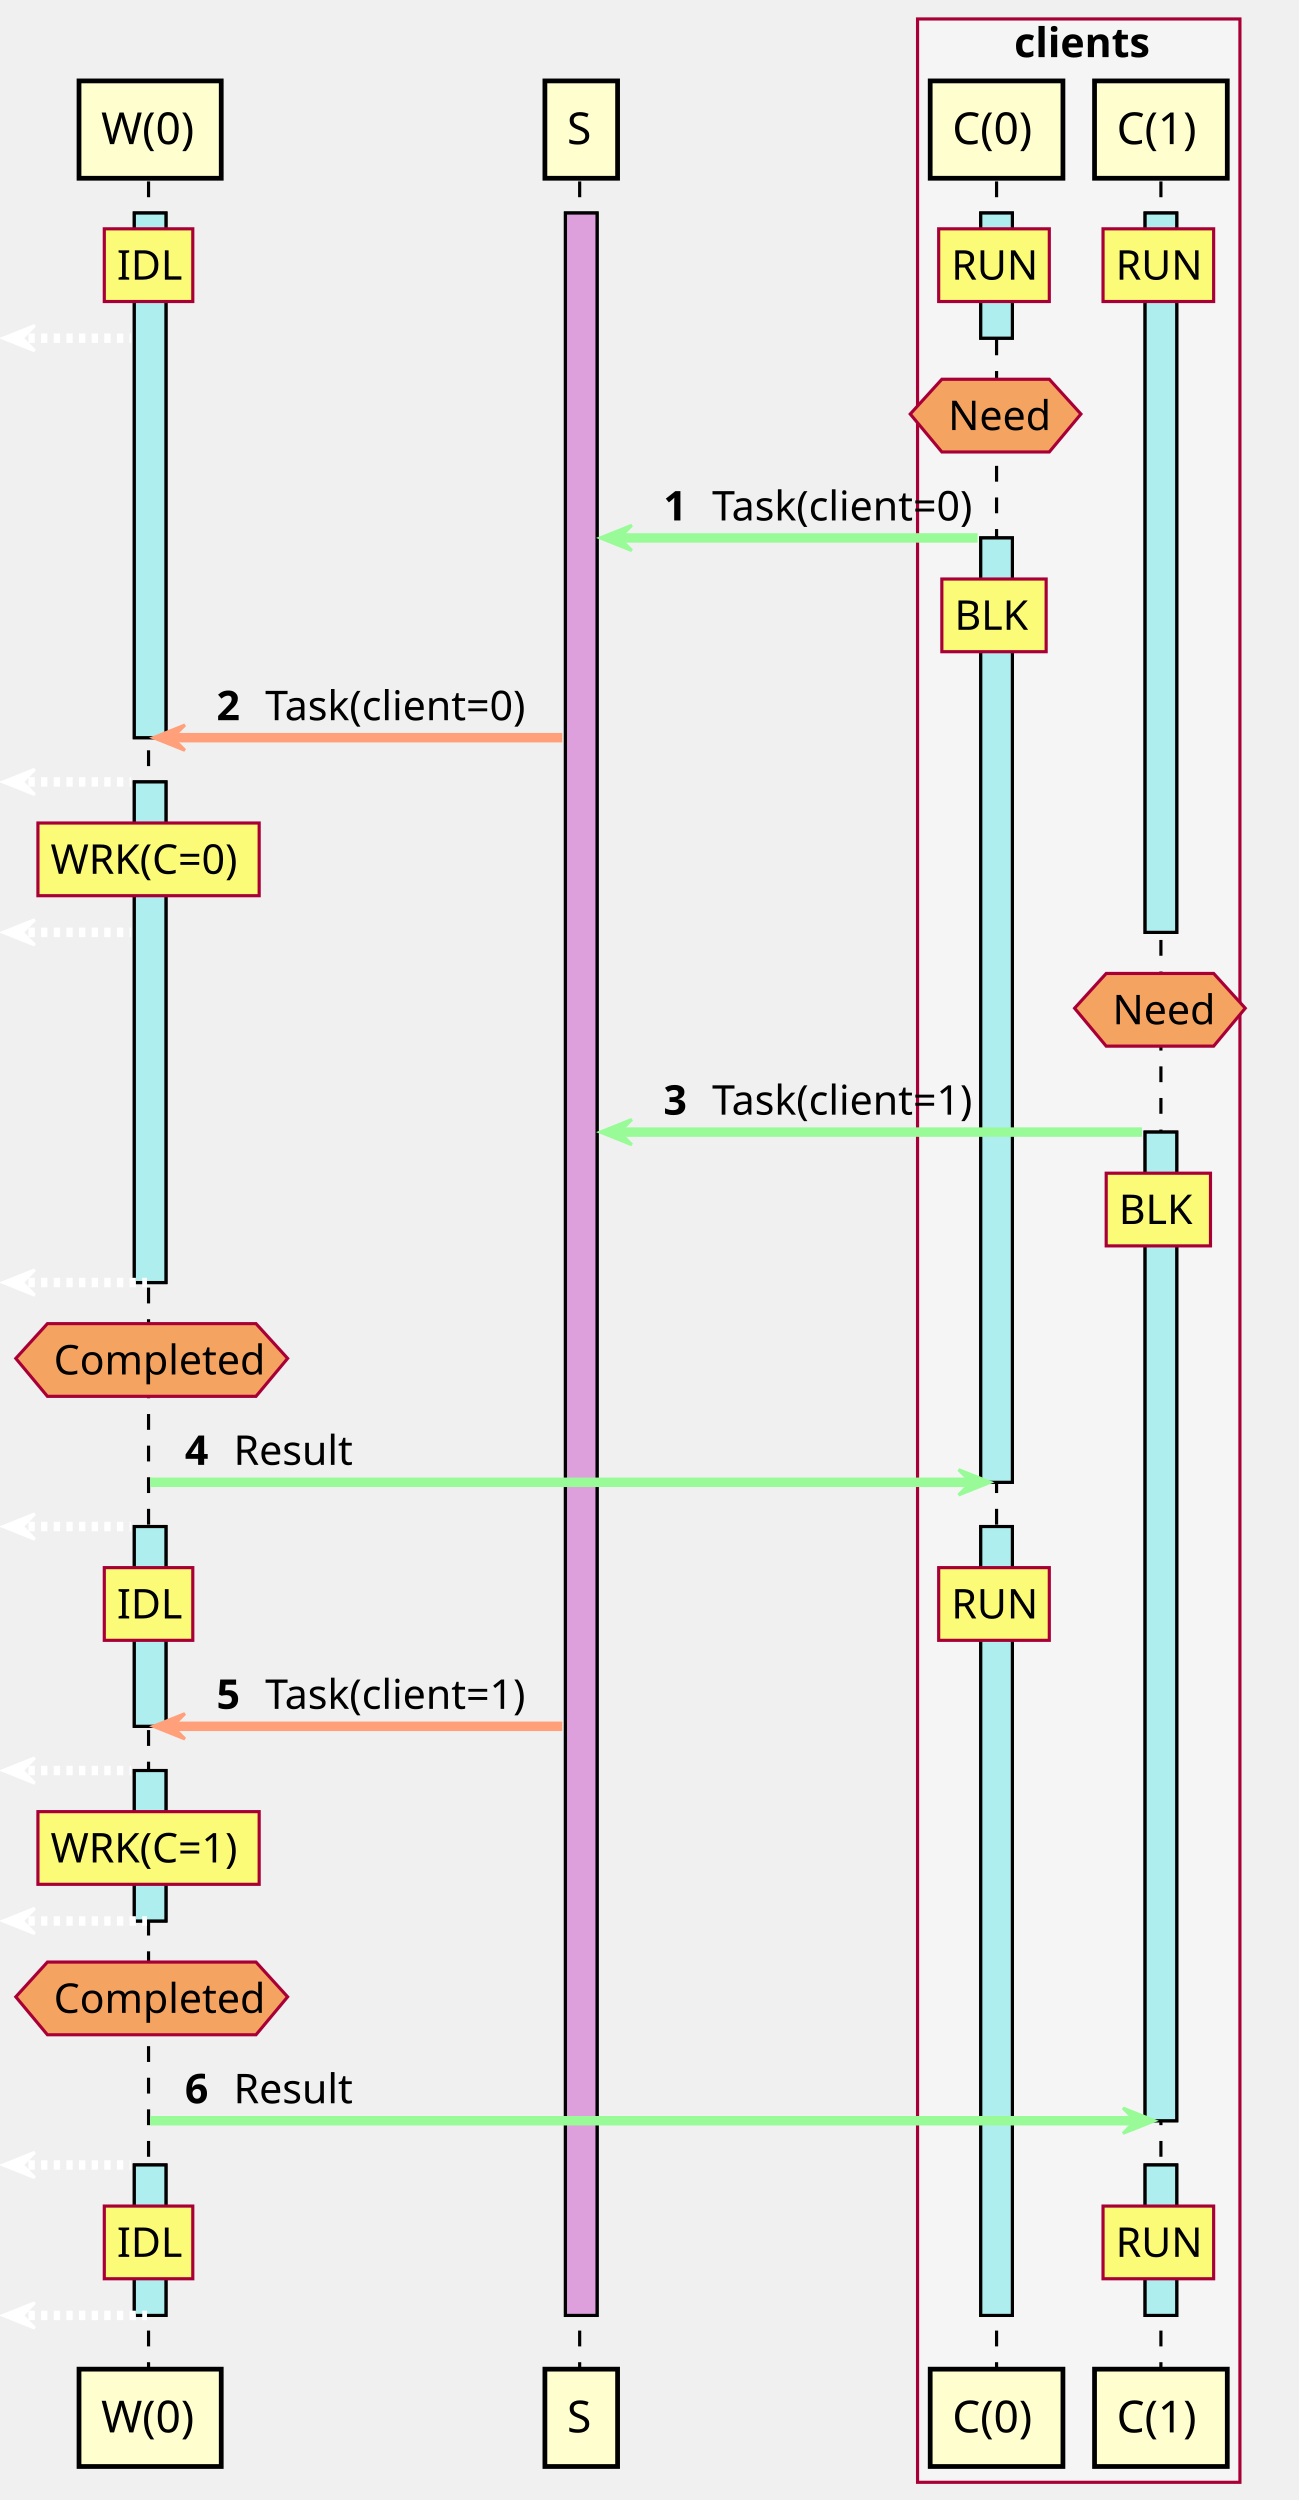
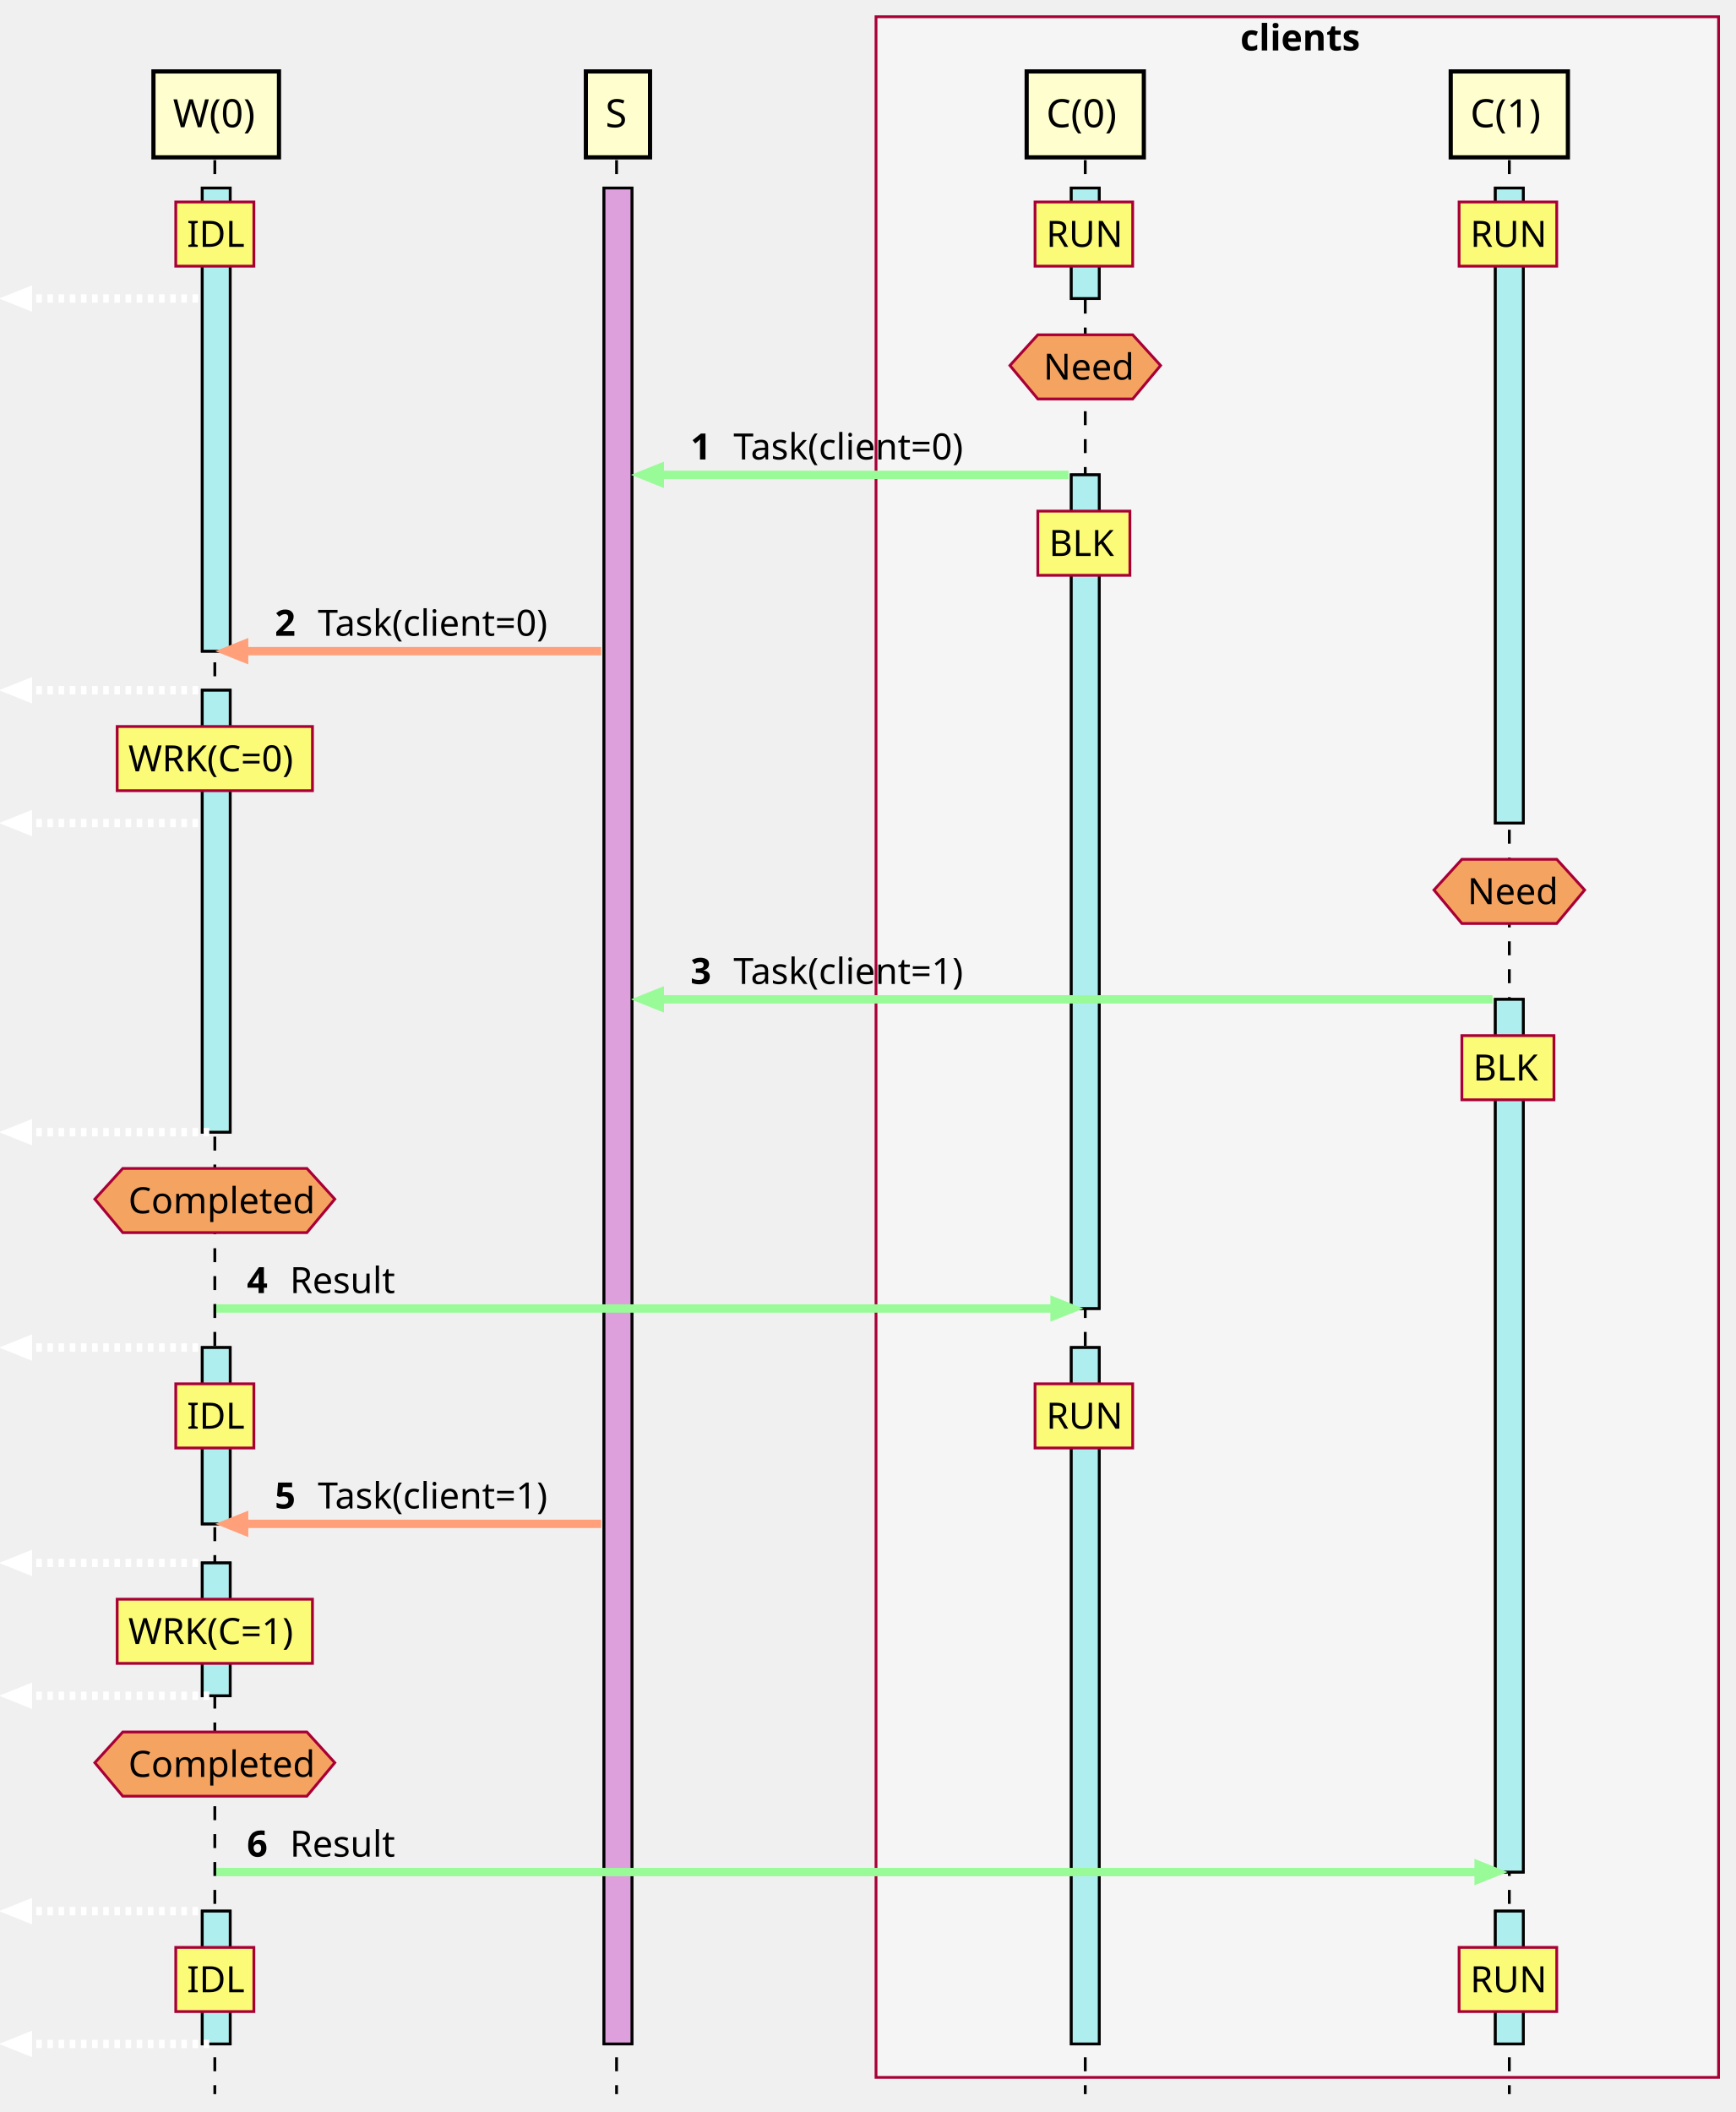
- <svg xmlns="http://www.w3.org/2000/svg" contentScriptType="application/ecmascript" contentStyleType="text/css" height="791px" preserveAspectRatio="none" style="width:411px;height:791px;" version="1.1" viewBox="0 0 411 791" width="411px" zoomAndPan="magnify">
+ <svg xmlns="http://www.w3.org/2000/svg" contentScriptType="application/ecmascript" contentStyleType="text/css" height="757px" preserveAspectRatio="none" style="width:622px;height:757px;" version="1.1" viewBox="0 0 622 757" width="622px" zoomAndPan="magnify">
  <defs />
  <g>
-     <rect fill="#F5F5F5" height="779.4" style="stroke:#A80036;stroke-width:1.0;" width="102" x="290.312" y="6" />
-     <text fill="#000000" font-family="sans-serif" font-size="13" font-weight="bold" lengthAdjust="spacing" textLength="40.844" x="320.891" y="18.077">clients</text>
-     <rect fill="#AFEEEE" height="166" style="stroke:#000000;stroke-width:1.0;" width="10" x="42.5" y="67.4" />
-     <rect fill="#AFEEEE" height="158.4" style="stroke:#000000;stroke-width:1.0;" width="10" x="42.5" y="247.4" />
-     <rect fill="#AFEEEE" height="63.2" style="stroke:#000000;stroke-width:1.0;" width="10" x="42.5" y="483" />
-     <rect fill="#AFEEEE" height="47.6" style="stroke:#000000;stroke-width:1.0;" width="10" x="42.5" y="560.2" />
-     <rect fill="#AFEEEE" height="47.6" style="stroke:#000000;stroke-width:1.0;" width="10" x="42.5" y="685" />
-     <rect fill="#DDA0DD" height="665.2" style="stroke:#000000;stroke-width:1.0;" width="10" x="178.906" y="67.4" />
-     <rect fill="#AFEEEE" height="39.6" style="stroke:#000000;stroke-width:1.0;" width="10" x="310.312" y="67.4" />
-     <rect fill="#AFEEEE" height="298.8" style="stroke:#000000;stroke-width:1.0;" width="10" x="310.312" y="170.2" />
-     <rect fill="#AFEEEE" height="249.6" style="stroke:#000000;stroke-width:1.0;" width="10" x="310.312" y="483" />
-     <rect fill="#AFEEEE" height="227.6" style="stroke:#000000;stroke-width:1.0;" width="10" x="362.312" y="67.4" />
-     <rect fill="#AFEEEE" height="312.8" style="stroke:#000000;stroke-width:1.0;" width="10" x="362.312" y="358.2" />
-     <rect fill="#AFEEEE" height="47.6" style="stroke:#000000;stroke-width:1.0;" width="10" x="362.312" y="685" />
-     <line style="stroke:#000000;stroke-width:1.0;stroke-dasharray:5.0,5.0;" x1="47" x2="47" y1="57.4" y2="750.6" />
-     <line style="stroke:#000000;stroke-width:1.0;stroke-dasharray:5.0,5.0;" x1="183.406" x2="183.406" y1="57.4" y2="750.6" />
-     <line style="stroke:#000000;stroke-width:1.0;stroke-dasharray:5.0,5.0;" x1="315.312" x2="315.312" y1="57.4" y2="750.6" />
-     <line style="stroke:#000000;stroke-width:1.0;stroke-dasharray:5.0,5.0;" x1="367.312" x2="367.312" y1="57.4" y2="750.6" />
-     <rect fill="#FEFECE" height="30.8" style="stroke:#000000;stroke-width:1.5;" width="45" x="25" y="25.6" />
-     <text fill="#000000" font-family="sans-serif" font-size="14" lengthAdjust="spacing" textLength="31" x="32" y="45.606">W(0)</text>
-     <rect fill="#FEFECE" height="30.8" style="stroke:#000000;stroke-width:1.5;" width="45" x="25" y="749.6" />
-     <text fill="#000000" font-family="sans-serif" font-size="14" lengthAdjust="spacing" textLength="31" x="32" y="769.606">W(0)</text>
-     <rect fill="#FEFECE" height="30.8" style="stroke:#000000;stroke-width:1.5;" width="23" x="172.406" y="25.6" />
-     <text fill="#000000" font-family="sans-serif" font-size="14" lengthAdjust="spacing" textLength="9" x="179.406" y="45.606">S</text>
-     <rect fill="#FEFECE" height="30.8" style="stroke:#000000;stroke-width:1.5;" width="23" x="172.406" y="749.6" />
-     <text fill="#000000" font-family="sans-serif" font-size="14" lengthAdjust="spacing" textLength="9" x="179.406" y="769.606">S</text>
-     <rect fill="#FEFECE" height="30.8" style="stroke:#000000;stroke-width:1.5;" width="42" x="294.312" y="25.6" />
-     <text fill="#000000" font-family="sans-serif" font-size="14" lengthAdjust="spacing" textLength="28" x="301.312" y="45.606">C(0)</text>
-     <rect fill="#FEFECE" height="30.8" style="stroke:#000000;stroke-width:1.5;" width="42" x="294.312" y="749.6" />
-     <text fill="#000000" font-family="sans-serif" font-size="14" lengthAdjust="spacing" textLength="28" x="301.312" y="769.606">C(0)</text>
-     <rect fill="#FEFECE" height="30.8" style="stroke:#000000;stroke-width:1.5;" width="42" x="346.312" y="25.6" />
-     <text fill="#000000" font-family="sans-serif" font-size="14" lengthAdjust="spacing" textLength="28" x="353.312" y="45.606">C(1)</text>
-     <rect fill="#FEFECE" height="30.8" style="stroke:#000000;stroke-width:1.5;" width="42" x="346.312" y="749.6" />
-     <text fill="#000000" font-family="sans-serif" font-size="14" lengthAdjust="spacing" textLength="28" x="353.312" y="769.606">C(1)</text>
-     <rect fill="#AFEEEE" height="166" style="stroke:#000000;stroke-width:1.0;" width="10" x="42.5" y="67.4" />
-     <rect fill="#AFEEEE" height="158.4" style="stroke:#000000;stroke-width:1.0;" width="10" x="42.5" y="247.4" />
-     <rect fill="#AFEEEE" height="63.2" style="stroke:#000000;stroke-width:1.0;" width="10" x="42.5" y="483" />
-     <rect fill="#AFEEEE" height="47.6" style="stroke:#000000;stroke-width:1.0;" width="10" x="42.5" y="560.2" />
-     <rect fill="#AFEEEE" height="47.6" style="stroke:#000000;stroke-width:1.0;" width="10" x="42.5" y="685" />
-     <rect fill="#DDA0DD" height="665.2" style="stroke:#000000;stroke-width:1.0;" width="10" x="178.906" y="67.4" />
-     <rect fill="#AFEEEE" height="39.6" style="stroke:#000000;stroke-width:1.0;" width="10" x="310.312" y="67.4" />
-     <rect fill="#AFEEEE" height="298.8" style="stroke:#000000;stroke-width:1.0;" width="10" x="310.312" y="170.2" />
-     <rect fill="#AFEEEE" height="249.6" style="stroke:#000000;stroke-width:1.0;" width="10" x="310.312" y="483" />
-     <rect fill="#AFEEEE" height="227.6" style="stroke:#000000;stroke-width:1.0;" width="10" x="362.312" y="67.4" />
-     <rect fill="#AFEEEE" height="312.8" style="stroke:#000000;stroke-width:1.0;" width="10" x="362.312" y="358.2" />
-     <rect fill="#AFEEEE" height="47.6" style="stroke:#000000;stroke-width:1.0;" width="10" x="362.312" y="685" />
-     <rect fill="#FBFB77" height="23" style="stroke:#A80036;stroke-width:1.0;" width="28" x="33" y="72.4" />
-     <text fill="#000000" font-family="sans-serif" font-size="13" lengthAdjust="spacing" textLength="20" x="37" y="88.477">IDL</text>
-     <rect fill="#FBFB77" height="23" style="stroke:#A80036;stroke-width:1.0;" width="35" x="297" y="72.4" />
-     <text fill="#000000" font-family="sans-serif" font-size="13" lengthAdjust="spacing" textLength="27" x="301" y="88.477">RUN</text>
-     <rect fill="#FBFB77" height="23" style="stroke:#A80036;stroke-width:1.0;" width="35" x="349" y="72.4" />
-     <text fill="#000000" font-family="sans-serif" font-size="13" lengthAdjust="spacing" textLength="27" x="353" y="88.477">RUN</text>
-     <polygon fill="#FFFFFF" points="11,103,1,107,11,111,7,107" style="stroke:#FFFFFF;stroke-width:1.0;" />
-     <line style="stroke:#FFFFFF;stroke-width:3.0;stroke-dasharray:2.0,2.0;" x1="5" x2="41.5" y1="107" y2="107" />
-     <polygon fill="#F4A460" points="298,120,332,120,342,131,332,143,298,143,288,131,298,120" style="stroke:#A80036;stroke-width:1.0;" />
-     <text fill="#000000" font-family="sans-serif" font-size="13" lengthAdjust="spacing" textLength="30" x="300" y="136.077">Need</text>
-     <polygon fill="#98FB98" points="199.906,166.2,189.906,170.2,199.906,174.2,195.906,170.2" style="stroke:#98FB98;stroke-width:1.0;" />
-     <line style="stroke:#98FB98;stroke-width:3.0;" x1="193.906" x2="309.312" y1="170.2" y2="170.2" />
-     <text fill="#000000" font-family="sans-serif" font-size="13" lengthAdjust="spacing" textLength="0" x="209.906" y="164.677" />
-     <text fill="#000000" font-family="sans-serif" font-size="13" font-weight="bold" lengthAdjust="spacing" textLength="7.406" x="209.906" y="164.677">1</text>
-     <text fill="#000000" font-family="sans-serif" font-size="13" lengthAdjust="spacing" textLength="0" x="221.312" y="164.677" />
-     <text fill="#000000" font-family="sans-serif" font-size="13" lengthAdjust="spacing" textLength="83" x="225.312" y="164.677">Task(client=0)</text>
-     <rect fill="#FBFB77" height="23" style="stroke:#A80036;stroke-width:1.0;" width="33" x="298" y="183.2" />
-     <text fill="#000000" font-family="sans-serif" font-size="13" lengthAdjust="spacing" textLength="25" x="302" y="199.277">BLK</text>
-     <polygon fill="#FFA07A" points="58.5,229.4,48.5,233.4,58.5,237.4,54.5,233.4" style="stroke:#FFA07A;stroke-width:1.0;" />
-     <line style="stroke:#FFA07A;stroke-width:3.0;" x1="52.5" x2="177.906" y1="233.4" y2="233.4" />
-     <text fill="#000000" font-family="sans-serif" font-size="13" lengthAdjust="spacing" textLength="0" x="68.5" y="227.877" />
-     <text fill="#000000" font-family="sans-serif" font-size="13" font-weight="bold" lengthAdjust="spacing" textLength="7.406" x="68.5" y="227.877">2</text>
-     <text fill="#000000" font-family="sans-serif" font-size="13" lengthAdjust="spacing" textLength="0" x="79.906" y="227.877" />
-     <text fill="#000000" font-family="sans-serif" font-size="13" lengthAdjust="spacing" textLength="83" x="83.906" y="227.877">Task(client=0)</text>
-     <polygon fill="#FFFFFF" points="11,243.4,1,247.4,11,251.4,7,247.4" style="stroke:#FFFFFF;stroke-width:1.0;" />
-     <line style="stroke:#FFFFFF;stroke-width:3.0;stroke-dasharray:2.0,2.0;" x1="5" x2="41.5" y1="247.4" y2="247.4" />
-     <rect fill="#FBFB77" height="23" style="stroke:#A80036;stroke-width:1.0;" width="70" x="12" y="260.4" />
-     <text fill="#000000" font-family="sans-serif" font-size="13" lengthAdjust="spacing" textLength="62" x="16" y="276.477">WRK(C=0)</text>
-     <polygon fill="#FFFFFF" points="11,291,1,295,11,299,7,295" style="stroke:#FFFFFF;stroke-width:1.0;" />
-     <line style="stroke:#FFFFFF;stroke-width:3.0;stroke-dasharray:2.0,2.0;" x1="5" x2="41.5" y1="295" y2="295" />
-     <polygon fill="#F4A460" points="350,308,384,308,394,319,384,331,350,331,340,319,350,308" style="stroke:#A80036;stroke-width:1.0;" />
-     <text fill="#000000" font-family="sans-serif" font-size="13" lengthAdjust="spacing" textLength="30" x="352" y="324.077">Need</text>
-     <polygon fill="#98FB98" points="199.906,354.2,189.906,358.2,199.906,362.2,195.906,358.2" style="stroke:#98FB98;stroke-width:1.0;" />
-     <line style="stroke:#98FB98;stroke-width:3.0;" x1="193.906" x2="361.312" y1="358.2" y2="358.2" />
-     <text fill="#000000" font-family="sans-serif" font-size="13" lengthAdjust="spacing" textLength="0" x="209.906" y="352.677" />
-     <text fill="#000000" font-family="sans-serif" font-size="13" font-weight="bold" lengthAdjust="spacing" textLength="7.406" x="209.906" y="352.677">3</text>
-     <text fill="#000000" font-family="sans-serif" font-size="13" lengthAdjust="spacing" textLength="0" x="221.312" y="352.677" />
-     <text fill="#000000" font-family="sans-serif" font-size="13" lengthAdjust="spacing" textLength="83" x="225.312" y="352.677">Task(client=1)</text>
-     <rect fill="#FBFB77" height="23" style="stroke:#A80036;stroke-width:1.0;" width="33" x="350" y="371.2" />
-     <text fill="#000000" font-family="sans-serif" font-size="13" lengthAdjust="spacing" textLength="25" x="354" y="387.277">BLK</text>
-     <polygon fill="#FFFFFF" points="11,401.8,1,405.8,11,409.8,7,405.8" style="stroke:#FFFFFF;stroke-width:1.0;" />
-     <line style="stroke:#FFFFFF;stroke-width:3.0;stroke-dasharray:2.0,2.0;" x1="5" x2="46.5" y1="405.8" y2="405.8" />
-     <polygon fill="#F4A460" points="15,418.8,81,418.8,91,429.8,81,441.8,15,441.8,5,429.8,15,418.8" style="stroke:#A80036;stroke-width:1.0;" />
-     <text fill="#000000" font-family="sans-serif" font-size="13" lengthAdjust="spacing" textLength="62" x="17" y="434.877">Completed</text>
-     <polygon fill="#98FB98" points="303.312,465,313.312,469,303.312,473,307.312,469" style="stroke:#98FB98;stroke-width:1.0;" />
-     <line style="stroke:#98FB98;stroke-width:3.0;" x1="47.5" x2="309.312" y1="469" y2="469" />
-     <text fill="#000000" font-family="sans-serif" font-size="13" lengthAdjust="spacing" textLength="0" x="58.5" y="463.477" />
-     <text fill="#000000" font-family="sans-serif" font-size="13" font-weight="bold" lengthAdjust="spacing" textLength="7.406" x="58.5" y="463.477">4</text>
-     <text fill="#000000" font-family="sans-serif" font-size="13" lengthAdjust="spacing" textLength="0" x="69.906" y="463.477" />
-     <text fill="#000000" font-family="sans-serif" font-size="13" lengthAdjust="spacing" textLength="37" x="73.906" y="463.477">Result</text>
-     <polygon fill="#FFFFFF" points="11,479,1,483,11,487,7,483" style="stroke:#FFFFFF;stroke-width:1.0;" />
-     <line style="stroke:#FFFFFF;stroke-width:3.0;stroke-dasharray:2.0,2.0;" x1="5" x2="41.5" y1="483" y2="483" />
-     <rect fill="#FBFB77" height="23" style="stroke:#A80036;stroke-width:1.0;" width="28" x="33" y="496" />
-     <text fill="#000000" font-family="sans-serif" font-size="13" lengthAdjust="spacing" textLength="20" x="37" y="512.077">IDL</text>
-     <rect fill="#FBFB77" height="23" style="stroke:#A80036;stroke-width:1.0;" width="35" x="297" y="496" />
-     <text fill="#000000" font-family="sans-serif" font-size="13" lengthAdjust="spacing" textLength="27" x="301" y="512.077">RUN</text>
-     <polygon fill="#FFA07A" points="58.5,542.2,48.5,546.2,58.5,550.2,54.5,546.2" style="stroke:#FFA07A;stroke-width:1.0;" />
-     <line style="stroke:#FFA07A;stroke-width:3.0;" x1="52.5" x2="177.906" y1="546.2" y2="546.2" />
-     <text fill="#000000" font-family="sans-serif" font-size="13" lengthAdjust="spacing" textLength="0" x="68.5" y="540.677" />
-     <text fill="#000000" font-family="sans-serif" font-size="13" font-weight="bold" lengthAdjust="spacing" textLength="7.406" x="68.5" y="540.677">5</text>
-     <text fill="#000000" font-family="sans-serif" font-size="13" lengthAdjust="spacing" textLength="0" x="79.906" y="540.677" />
-     <text fill="#000000" font-family="sans-serif" font-size="13" lengthAdjust="spacing" textLength="83" x="83.906" y="540.677">Task(client=1)</text>
-     <polygon fill="#FFFFFF" points="11,556.2,1,560.2,11,564.2,7,560.2" style="stroke:#FFFFFF;stroke-width:1.0;" />
-     <line style="stroke:#FFFFFF;stroke-width:3.0;stroke-dasharray:2.0,2.0;" x1="5" x2="41.5" y1="560.2" y2="560.2" />
-     <rect fill="#FBFB77" height="23" style="stroke:#A80036;stroke-width:1.0;" width="70" x="12" y="573.2" />
-     <text fill="#000000" font-family="sans-serif" font-size="13" lengthAdjust="spacing" textLength="62" x="16" y="589.277">WRK(C=1)</text>
-     <polygon fill="#FFFFFF" points="11,603.8,1,607.8,11,611.8,7,607.8" style="stroke:#FFFFFF;stroke-width:1.0;" />
-     <line style="stroke:#FFFFFF;stroke-width:3.0;stroke-dasharray:2.0,2.0;" x1="5" x2="46.5" y1="607.8" y2="607.8" />
-     <polygon fill="#F4A460" points="15,620.8,81,620.8,91,631.8,81,643.8,15,643.8,5,631.8,15,620.8" style="stroke:#A80036;stroke-width:1.0;" />
-     <text fill="#000000" font-family="sans-serif" font-size="13" lengthAdjust="spacing" textLength="62" x="17" y="636.877">Completed</text>
-     <polygon fill="#98FB98" points="355.312,667,365.312,671,355.312,675,359.312,671" style="stroke:#98FB98;stroke-width:1.0;" />
-     <line style="stroke:#98FB98;stroke-width:3.0;" x1="47.5" x2="361.312" y1="671" y2="671" />
-     <text fill="#000000" font-family="sans-serif" font-size="13" lengthAdjust="spacing" textLength="0" x="58.5" y="665.477" />
-     <text fill="#000000" font-family="sans-serif" font-size="13" font-weight="bold" lengthAdjust="spacing" textLength="7.406" x="58.5" y="665.477">6</text>
-     <text fill="#000000" font-family="sans-serif" font-size="13" lengthAdjust="spacing" textLength="0" x="69.906" y="665.477" />
-     <text fill="#000000" font-family="sans-serif" font-size="13" lengthAdjust="spacing" textLength="37" x="73.906" y="665.477">Result</text>
-     <polygon fill="#FFFFFF" points="11,681,1,685,11,689,7,685" style="stroke:#FFFFFF;stroke-width:1.0;" />
-     <line style="stroke:#FFFFFF;stroke-width:3.0;stroke-dasharray:2.0,2.0;" x1="5" x2="41.5" y1="685" y2="685" />
-     <rect fill="#FBFB77" height="23" style="stroke:#A80036;stroke-width:1.0;" width="35" x="349" y="698" />
-     <text fill="#000000" font-family="sans-serif" font-size="13" lengthAdjust="spacing" textLength="27" x="353" y="714.077">RUN</text>
-     <rect fill="#FBFB77" height="23" style="stroke:#A80036;stroke-width:1.0;" width="28" x="33" y="698" />
-     <text fill="#000000" font-family="sans-serif" font-size="13" lengthAdjust="spacing" textLength="20" x="37" y="714.077">IDL</text>
-     <polygon fill="#FFFFFF" points="11,728.6,1,732.6,11,736.6,7,732.6" style="stroke:#FFFFFF;stroke-width:1.0;" />
-     <line style="stroke:#FFFFFF;stroke-width:3.0;stroke-dasharray:2.0,2.0;" x1="5" x2="46.5" y1="732.6" y2="732.6" />
+     <rect fill="#F5F5F5" height="738.6" style="stroke:#A80036;stroke-width:1.0;" width="302" x="314" y="6" />
+     <text fill="#000000" font-family="sans-serif" font-size="13" font-weight="bold" lengthAdjust="spacing" textLength="40.844" x="444.578" y="18.077">clients</text>
+     <rect fill="#AFEEEE" height="166" style="stroke:#000000;stroke-width:1.0;" width="10" x="72.5" y="67.4" />
+     <rect fill="#AFEEEE" height="158.4" style="stroke:#000000;stroke-width:1.0;" width="10" x="72.5" y="247.4" />
+     <rect fill="#AFEEEE" height="63.2" style="stroke:#000000;stroke-width:1.0;" width="10" x="72.5" y="483" />
+     <rect fill="#AFEEEE" height="47.6" style="stroke:#000000;stroke-width:1.0;" width="10" x="72.5" y="560.2" />
+     <rect fill="#AFEEEE" height="47.6" style="stroke:#000000;stroke-width:1.0;" width="10" x="72.5" y="685" />
+     <rect fill="#DDA0DD" height="665.2" style="stroke:#000000;stroke-width:1.0;" width="10" x="216.5" y="67.4" />
+     <rect fill="#AFEEEE" height="39.6" style="stroke:#000000;stroke-width:1.0;" width="10" x="384" y="67.4" />
+     <rect fill="#AFEEEE" height="298.8" style="stroke:#000000;stroke-width:1.0;" width="10" x="384" y="170.2" />
+     <rect fill="#AFEEEE" height="249.6" style="stroke:#000000;stroke-width:1.0;" width="10" x="384" y="483" />
+     <rect fill="#AFEEEE" height="227.6" style="stroke:#000000;stroke-width:1.0;" width="10" x="536" y="67.4" />
+     <rect fill="#AFEEEE" height="312.8" style="stroke:#000000;stroke-width:1.0;" width="10" x="536" y="358.2" />
+     <rect fill="#AFEEEE" height="47.6" style="stroke:#000000;stroke-width:1.0;" width="10" x="536" y="685" />
+     <line style="stroke:#000000;stroke-width:1.0;stroke-dasharray:5.0,5.0;" x1="77" x2="77" y1="57.4" y2="750.6" />
+     <line style="stroke:#000000;stroke-width:1.0;stroke-dasharray:5.0,5.0;" x1="221" x2="221" y1="57.4" y2="750.6" />
+     <line style="stroke:#000000;stroke-width:1.0;stroke-dasharray:5.0,5.0;" x1="389" x2="389" y1="57.4" y2="750.6" />
+     <line style="stroke:#000000;stroke-width:1.0;stroke-dasharray:5.0,5.0;" x1="541" x2="541" y1="57.4" y2="750.6" />
+     <rect fill="#FEFECE" height="30.8" style="stroke:#000000;stroke-width:1.5;" width="45" x="55" y="25.6" />
+     <text fill="#000000" font-family="sans-serif" font-size="14" lengthAdjust="spacing" textLength="31" x="62" y="45.606">W(0)</text>
+     <rect fill="#FEFECE" height="30.8" style="stroke:#000000;stroke-width:1.5;" width="23" x="210" y="25.6" />
+     <text fill="#000000" font-family="sans-serif" font-size="14" lengthAdjust="spacing" textLength="9" x="217" y="45.606">S</text>
+     <rect fill="#FEFECE" height="30.8" style="stroke:#000000;stroke-width:1.5;" width="42" x="368" y="25.6" />
+     <text fill="#000000" font-family="sans-serif" font-size="14" lengthAdjust="spacing" textLength="28" x="375" y="45.606">C(0)</text>
+     <rect fill="#FEFECE" height="30.8" style="stroke:#000000;stroke-width:1.5;" width="42" x="520" y="25.6" />
+     <text fill="#000000" font-family="sans-serif" font-size="14" lengthAdjust="spacing" textLength="28" x="527" y="45.606">C(1)</text>
+     <rect fill="#AFEEEE" height="166" style="stroke:#000000;stroke-width:1.0;" width="10" x="72.5" y="67.4" />
+     <rect fill="#AFEEEE" height="158.4" style="stroke:#000000;stroke-width:1.0;" width="10" x="72.5" y="247.4" />
+     <rect fill="#AFEEEE" height="63.2" style="stroke:#000000;stroke-width:1.0;" width="10" x="72.5" y="483" />
+     <rect fill="#AFEEEE" height="47.6" style="stroke:#000000;stroke-width:1.0;" width="10" x="72.5" y="560.2" />
+     <rect fill="#AFEEEE" height="47.6" style="stroke:#000000;stroke-width:1.0;" width="10" x="72.5" y="685" />
+     <rect fill="#DDA0DD" height="665.2" style="stroke:#000000;stroke-width:1.0;" width="10" x="216.5" y="67.4" />
+     <rect fill="#AFEEEE" height="39.6" style="stroke:#000000;stroke-width:1.0;" width="10" x="384" y="67.4" />
+     <rect fill="#AFEEEE" height="298.8" style="stroke:#000000;stroke-width:1.0;" width="10" x="384" y="170.2" />
+     <rect fill="#AFEEEE" height="249.6" style="stroke:#000000;stroke-width:1.0;" width="10" x="384" y="483" />
+     <rect fill="#AFEEEE" height="227.6" style="stroke:#000000;stroke-width:1.0;" width="10" x="536" y="67.4" />
+     <rect fill="#AFEEEE" height="312.8" style="stroke:#000000;stroke-width:1.0;" width="10" x="536" y="358.2" />
+     <rect fill="#AFEEEE" height="47.6" style="stroke:#000000;stroke-width:1.0;" width="10" x="536" y="685" />
+     <rect fill="#FBFB77" height="23" style="stroke:#A80036;stroke-width:1.0;" width="28" x="63" y="72.4" />
+     <text fill="#000000" font-family="sans-serif" font-size="13" lengthAdjust="spacing" textLength="20" x="67" y="88.477">IDL</text>
+     <rect fill="#FBFB77" height="23" style="stroke:#A80036;stroke-width:1.0;" width="35" x="371" y="72.4" />
+     <text fill="#000000" font-family="sans-serif" font-size="13" lengthAdjust="spacing" textLength="27" x="375" y="88.477">RUN</text>
+     <rect fill="#FBFB77" height="23" style="stroke:#A80036;stroke-width:1.0;" width="35" x="523" y="72.4" />
+     <text fill="#000000" font-family="sans-serif" font-size="13" lengthAdjust="spacing" textLength="27" x="527" y="88.477">RUN</text>
+     <polygon fill="#FFFFFF" points="11,103,1,107,11,111" style="stroke:#FFFFFF;stroke-width:1.0;" />
+     <line style="stroke:#FFFFFF;stroke-width:3.0;stroke-dasharray:2.0,2.0;" x1="5" x2="71.5" y1="107" y2="107" />
+     <polygon fill="#F4A460" points="372,120,406,120,416,131,406,143,372,143,362,131,372,120" style="stroke:#A80036;stroke-width:1.0;" />
+     <text fill="#000000" font-family="sans-serif" font-size="13" lengthAdjust="spacing" textLength="30" x="374" y="136.077">Need</text>
+     <polygon fill="#98FB98" points="237.5,166.2,227.5,170.2,237.5,174.2" style="stroke:#98FB98;stroke-width:1.0;" />
+     <line style="stroke:#98FB98;stroke-width:3.0;" x1="231.5" x2="383" y1="170.2" y2="170.2" />
+     <text fill="#000000" font-family="sans-serif" font-size="13" lengthAdjust="spacing" textLength="0" x="247.5" y="164.677" />
+     <text fill="#000000" font-family="sans-serif" font-size="13" font-weight="bold" lengthAdjust="spacing" textLength="7.406" x="247.5" y="164.677">1</text>
+     <text fill="#000000" font-family="sans-serif" font-size="13" lengthAdjust="spacing" textLength="0" x="258.906" y="164.677" />
+     <text fill="#000000" font-family="sans-serif" font-size="13" lengthAdjust="spacing" textLength="83" x="262.906" y="164.677">Task(client=0)</text>
+     <rect fill="#FBFB77" height="23" style="stroke:#A80036;stroke-width:1.0;" width="33" x="372" y="183.2" />
+     <text fill="#000000" font-family="sans-serif" font-size="13" lengthAdjust="spacing" textLength="25" x="376" y="199.277">BLK</text>
+     <polygon fill="#FFA07A" points="88.5,229.4,78.5,233.4,88.5,237.4" style="stroke:#FFA07A;stroke-width:1.0;" />
+     <line style="stroke:#FFA07A;stroke-width:3.0;" x1="82.5" x2="215.5" y1="233.4" y2="233.4" />
+     <text fill="#000000" font-family="sans-serif" font-size="13" lengthAdjust="spacing" textLength="0" x="98.5" y="227.877" />
+     <text fill="#000000" font-family="sans-serif" font-size="13" font-weight="bold" lengthAdjust="spacing" textLength="7.406" x="98.5" y="227.877">2</text>
+     <text fill="#000000" font-family="sans-serif" font-size="13" lengthAdjust="spacing" textLength="0" x="109.906" y="227.877" />
+     <text fill="#000000" font-family="sans-serif" font-size="13" lengthAdjust="spacing" textLength="83" x="113.906" y="227.877">Task(client=0)</text>
+     <polygon fill="#FFFFFF" points="11,243.4,1,247.4,11,251.4" style="stroke:#FFFFFF;stroke-width:1.0;" />
+     <line style="stroke:#FFFFFF;stroke-width:3.0;stroke-dasharray:2.0,2.0;" x1="5" x2="71.5" y1="247.4" y2="247.4" />
+     <rect fill="#FBFB77" height="23" style="stroke:#A80036;stroke-width:1.0;" width="70" x="42" y="260.4" />
+     <text fill="#000000" font-family="sans-serif" font-size="13" lengthAdjust="spacing" textLength="62" x="46" y="276.477">WRK(C=0)</text>
+     <polygon fill="#FFFFFF" points="11,291,1,295,11,299" style="stroke:#FFFFFF;stroke-width:1.0;" />
+     <line style="stroke:#FFFFFF;stroke-width:3.0;stroke-dasharray:2.0,2.0;" x1="5" x2="71.5" y1="295" y2="295" />
+     <polygon fill="#F4A460" points="524,308,558,308,568,319,558,331,524,331,514,319,524,308" style="stroke:#A80036;stroke-width:1.0;" />
+     <text fill="#000000" font-family="sans-serif" font-size="13" lengthAdjust="spacing" textLength="30" x="526" y="324.077">Need</text>
+     <polygon fill="#98FB98" points="237.5,354.2,227.5,358.2,237.5,362.2" style="stroke:#98FB98;stroke-width:1.0;" />
+     <line style="stroke:#98FB98;stroke-width:3.0;" x1="231.5" x2="535" y1="358.2" y2="358.2" />
+     <text fill="#000000" font-family="sans-serif" font-size="13" lengthAdjust="spacing" textLength="0" x="247.5" y="352.677" />
+     <text fill="#000000" font-family="sans-serif" font-size="13" font-weight="bold" lengthAdjust="spacing" textLength="7.406" x="247.5" y="352.677">3</text>
+     <text fill="#000000" font-family="sans-serif" font-size="13" lengthAdjust="spacing" textLength="0" x="258.906" y="352.677" />
+     <text fill="#000000" font-family="sans-serif" font-size="13" lengthAdjust="spacing" textLength="83" x="262.906" y="352.677">Task(client=1)</text>
+     <rect fill="#FBFB77" height="23" style="stroke:#A80036;stroke-width:1.0;" width="33" x="524" y="371.2" />
+     <text fill="#000000" font-family="sans-serif" font-size="13" lengthAdjust="spacing" textLength="25" x="528" y="387.277">BLK</text>
+     <polygon fill="#FFFFFF" points="11,401.8,1,405.8,11,409.8" style="stroke:#FFFFFF;stroke-width:1.0;" />
+     <line style="stroke:#FFFFFF;stroke-width:3.0;stroke-dasharray:2.0,2.0;" x1="5" x2="76.5" y1="405.8" y2="405.8" />
+     <polygon fill="#F4A460" points="44,418.8,110,418.8,120,429.8,110,441.8,44,441.8,34,429.8,44,418.8" style="stroke:#A80036;stroke-width:1.0;" />
+     <text fill="#000000" font-family="sans-serif" font-size="13" lengthAdjust="spacing" textLength="62" x="46" y="434.877">Completed</text>
+     <polygon fill="#98FB98" points="377,465,387,469,377,473" style="stroke:#98FB98;stroke-width:1.0;" />
+     <line style="stroke:#98FB98;stroke-width:3.0;" x1="77.5" x2="383" y1="469" y2="469" />
+     <text fill="#000000" font-family="sans-serif" font-size="13" lengthAdjust="spacing" textLength="0" x="88.5" y="463.477" />
+     <text fill="#000000" font-family="sans-serif" font-size="13" font-weight="bold" lengthAdjust="spacing" textLength="7.406" x="88.5" y="463.477">4</text>
+     <text fill="#000000" font-family="sans-serif" font-size="13" lengthAdjust="spacing" textLength="0" x="99.906" y="463.477" />
+     <text fill="#000000" font-family="sans-serif" font-size="13" lengthAdjust="spacing" textLength="37" x="103.906" y="463.477">Result</text>
+     <polygon fill="#FFFFFF" points="11,479,1,483,11,487" style="stroke:#FFFFFF;stroke-width:1.0;" />
+     <line style="stroke:#FFFFFF;stroke-width:3.0;stroke-dasharray:2.0,2.0;" x1="5" x2="71.5" y1="483" y2="483" />
+     <rect fill="#FBFB77" height="23" style="stroke:#A80036;stroke-width:1.0;" width="28" x="63" y="496" />
+     <text fill="#000000" font-family="sans-serif" font-size="13" lengthAdjust="spacing" textLength="20" x="67" y="512.077">IDL</text>
+     <rect fill="#FBFB77" height="23" style="stroke:#A80036;stroke-width:1.0;" width="35" x="371" y="496" />
+     <text fill="#000000" font-family="sans-serif" font-size="13" lengthAdjust="spacing" textLength="27" x="375" y="512.077">RUN</text>
+     <polygon fill="#FFA07A" points="88.5,542.2,78.5,546.2,88.5,550.2" style="stroke:#FFA07A;stroke-width:1.0;" />
+     <line style="stroke:#FFA07A;stroke-width:3.0;" x1="82.5" x2="215.5" y1="546.2" y2="546.2" />
+     <text fill="#000000" font-family="sans-serif" font-size="13" lengthAdjust="spacing" textLength="0" x="98.5" y="540.677" />
+     <text fill="#000000" font-family="sans-serif" font-size="13" font-weight="bold" lengthAdjust="spacing" textLength="7.406" x="98.5" y="540.677">5</text>
+     <text fill="#000000" font-family="sans-serif" font-size="13" lengthAdjust="spacing" textLength="0" x="109.906" y="540.677" />
+     <text fill="#000000" font-family="sans-serif" font-size="13" lengthAdjust="spacing" textLength="83" x="113.906" y="540.677">Task(client=1)</text>
+     <polygon fill="#FFFFFF" points="11,556.2,1,560.2,11,564.2" style="stroke:#FFFFFF;stroke-width:1.0;" />
+     <line style="stroke:#FFFFFF;stroke-width:3.0;stroke-dasharray:2.0,2.0;" x1="5" x2="71.5" y1="560.2" y2="560.2" />
+     <rect fill="#FBFB77" height="23" style="stroke:#A80036;stroke-width:1.0;" width="70" x="42" y="573.2" />
+     <text fill="#000000" font-family="sans-serif" font-size="13" lengthAdjust="spacing" textLength="62" x="46" y="589.277">WRK(C=1)</text>
+     <polygon fill="#FFFFFF" points="11,603.8,1,607.8,11,611.8" style="stroke:#FFFFFF;stroke-width:1.0;" />
+     <line style="stroke:#FFFFFF;stroke-width:3.0;stroke-dasharray:2.0,2.0;" x1="5" x2="76.5" y1="607.8" y2="607.8" />
+     <polygon fill="#F4A460" points="44,620.8,110,620.8,120,631.8,110,643.8,44,643.8,34,631.8,44,620.8" style="stroke:#A80036;stroke-width:1.0;" />
+     <text fill="#000000" font-family="sans-serif" font-size="13" lengthAdjust="spacing" textLength="62" x="46" y="636.877">Completed</text>
+     <polygon fill="#98FB98" points="529,667,539,671,529,675" style="stroke:#98FB98;stroke-width:1.0;" />
+     <line style="stroke:#98FB98;stroke-width:3.0;" x1="77.5" x2="535" y1="671" y2="671" />
+     <text fill="#000000" font-family="sans-serif" font-size="13" lengthAdjust="spacing" textLength="0" x="88.5" y="665.477" />
+     <text fill="#000000" font-family="sans-serif" font-size="13" font-weight="bold" lengthAdjust="spacing" textLength="7.406" x="88.5" y="665.477">6</text>
+     <text fill="#000000" font-family="sans-serif" font-size="13" lengthAdjust="spacing" textLength="0" x="99.906" y="665.477" />
+     <text fill="#000000" font-family="sans-serif" font-size="13" lengthAdjust="spacing" textLength="37" x="103.906" y="665.477">Result</text>
+     <polygon fill="#FFFFFF" points="11,681,1,685,11,689" style="stroke:#FFFFFF;stroke-width:1.0;" />
+     <line style="stroke:#FFFFFF;stroke-width:3.0;stroke-dasharray:2.0,2.0;" x1="5" x2="71.5" y1="685" y2="685" />
+     <rect fill="#FBFB77" height="23" style="stroke:#A80036;stroke-width:1.0;" width="35" x="523" y="698" />
+     <text fill="#000000" font-family="sans-serif" font-size="13" lengthAdjust="spacing" textLength="27" x="527" y="714.077">RUN</text>
+     <rect fill="#FBFB77" height="23" style="stroke:#A80036;stroke-width:1.0;" width="28" x="63" y="698" />
+     <text fill="#000000" font-family="sans-serif" font-size="13" lengthAdjust="spacing" textLength="20" x="67" y="714.077">IDL</text>
+     <polygon fill="#FFFFFF" points="11,728.6,1,732.6,11,736.6" style="stroke:#FFFFFF;stroke-width:1.0;" />
+     <line style="stroke:#FFFFFF;stroke-width:3.0;stroke-dasharray:2.0,2.0;" x1="5" x2="76.5" y1="732.6" y2="732.6" />
  </g>
</svg>
